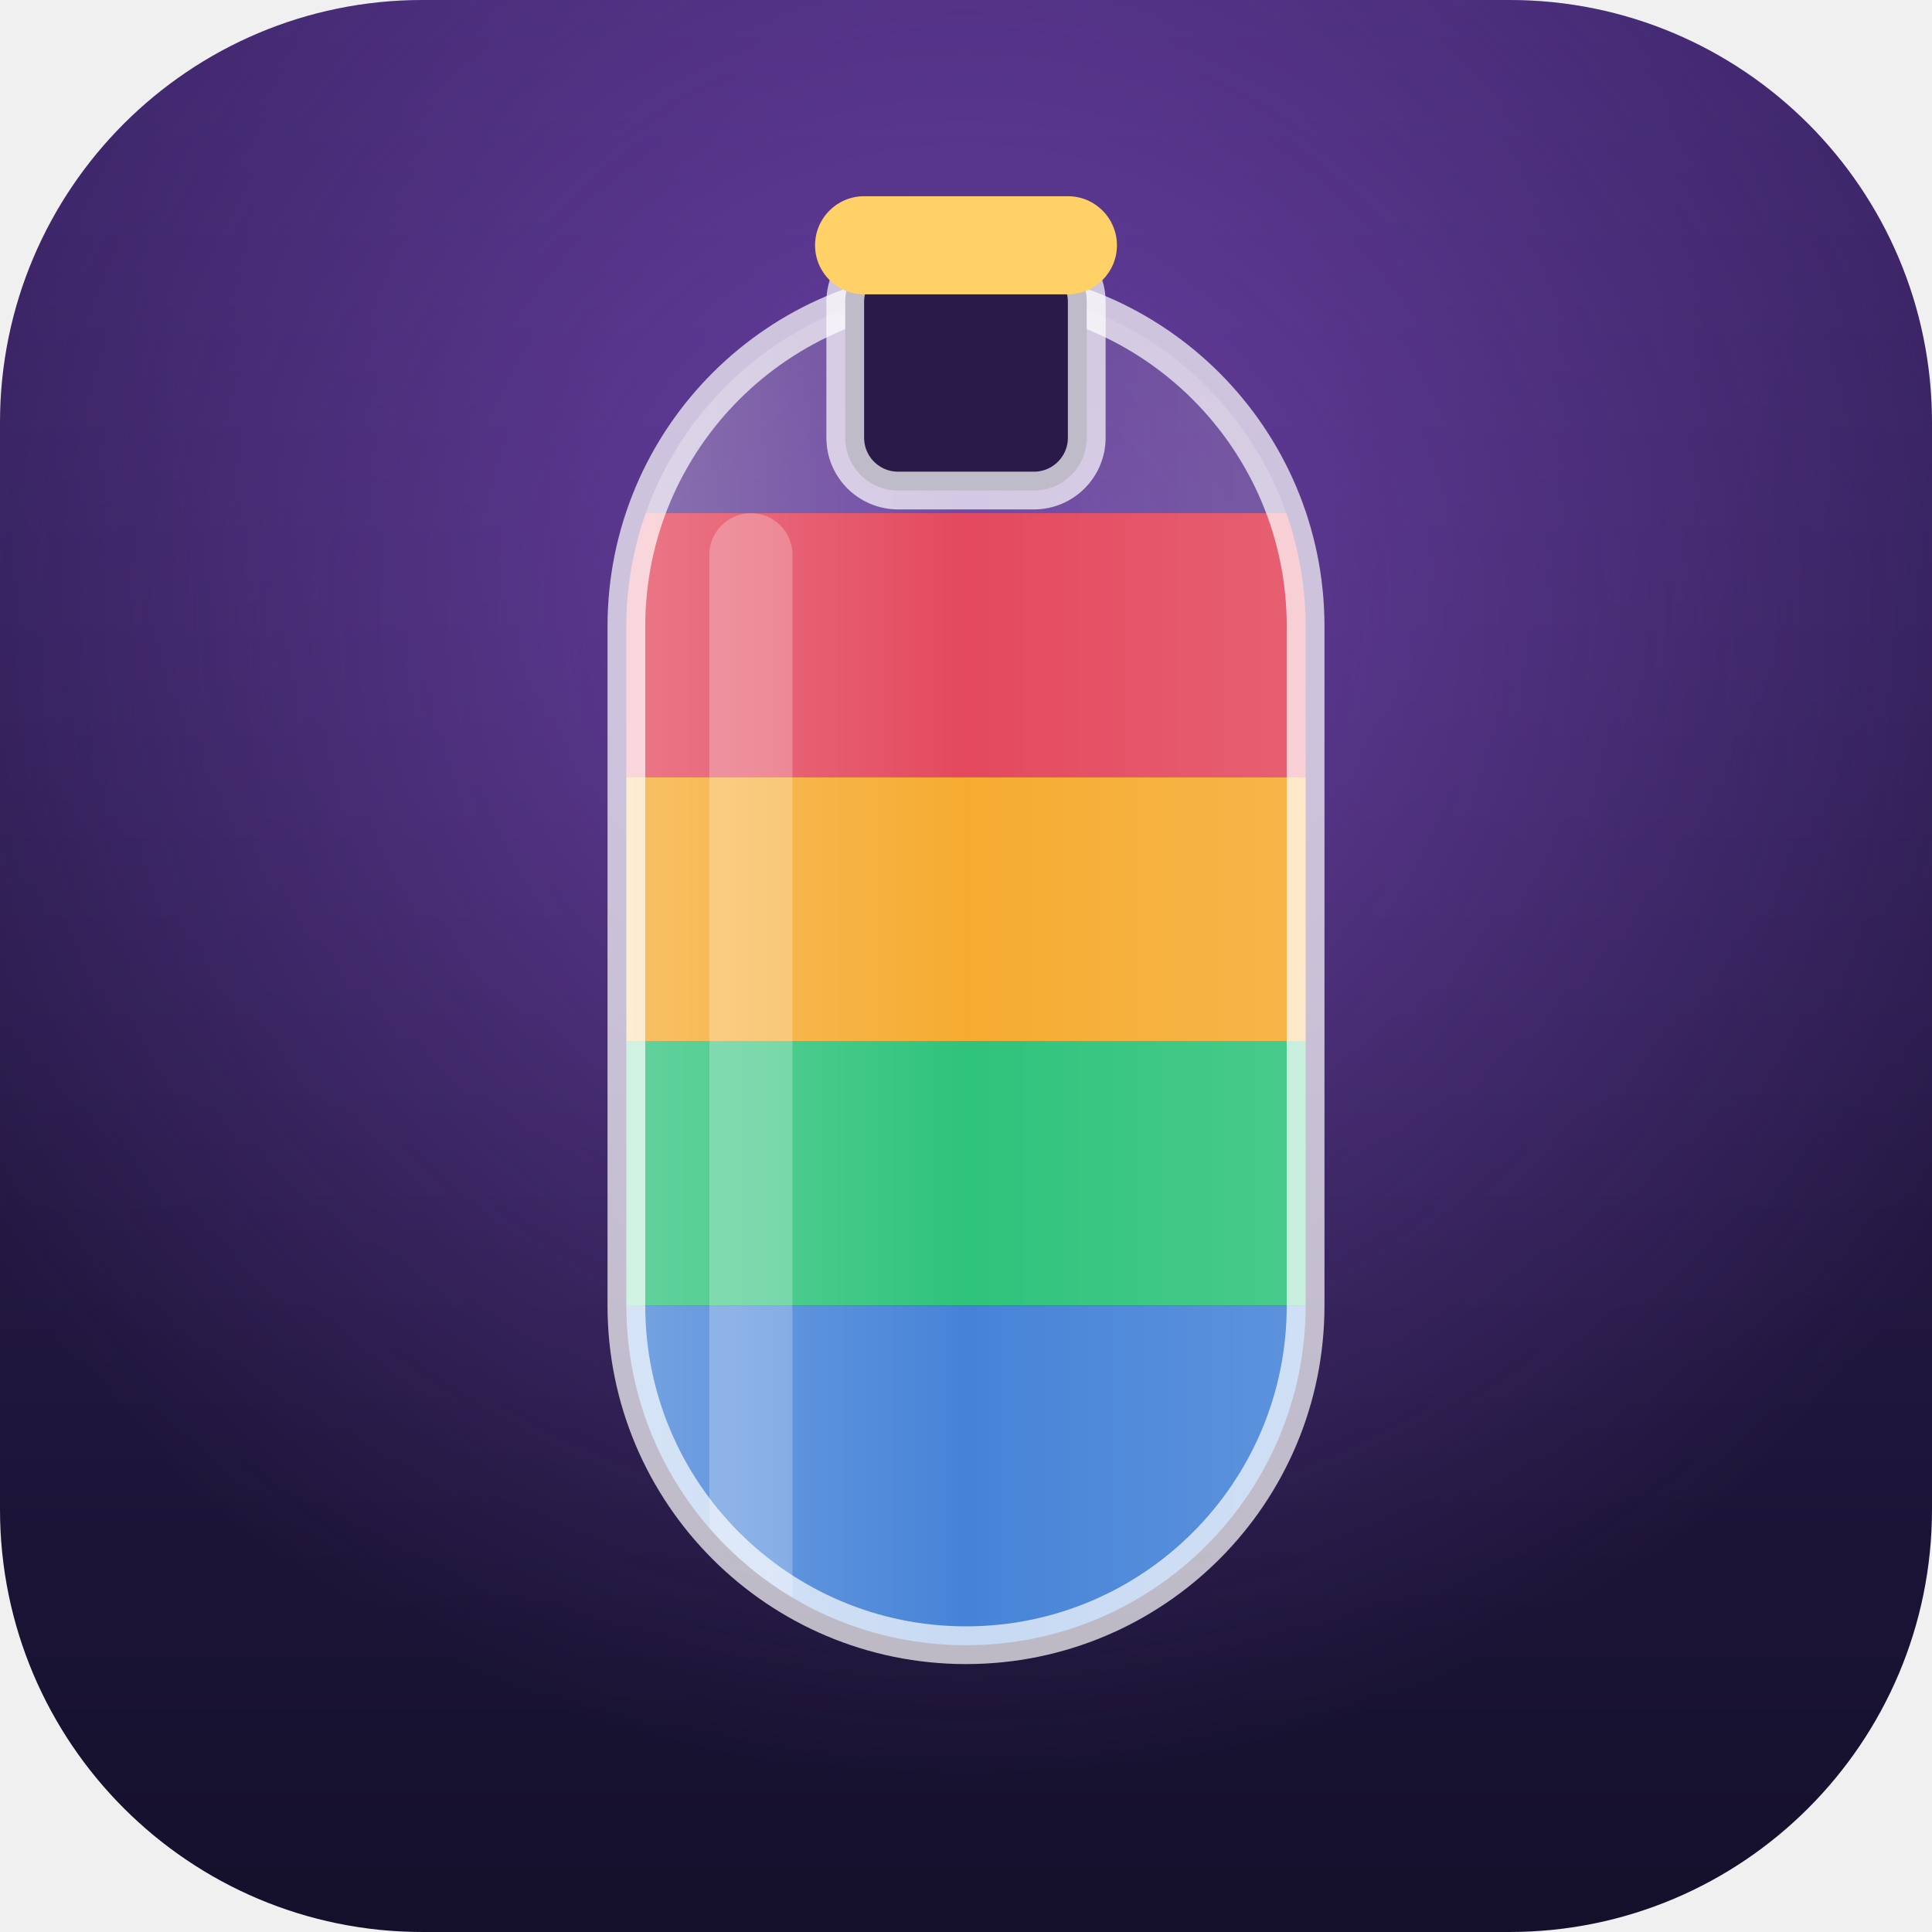
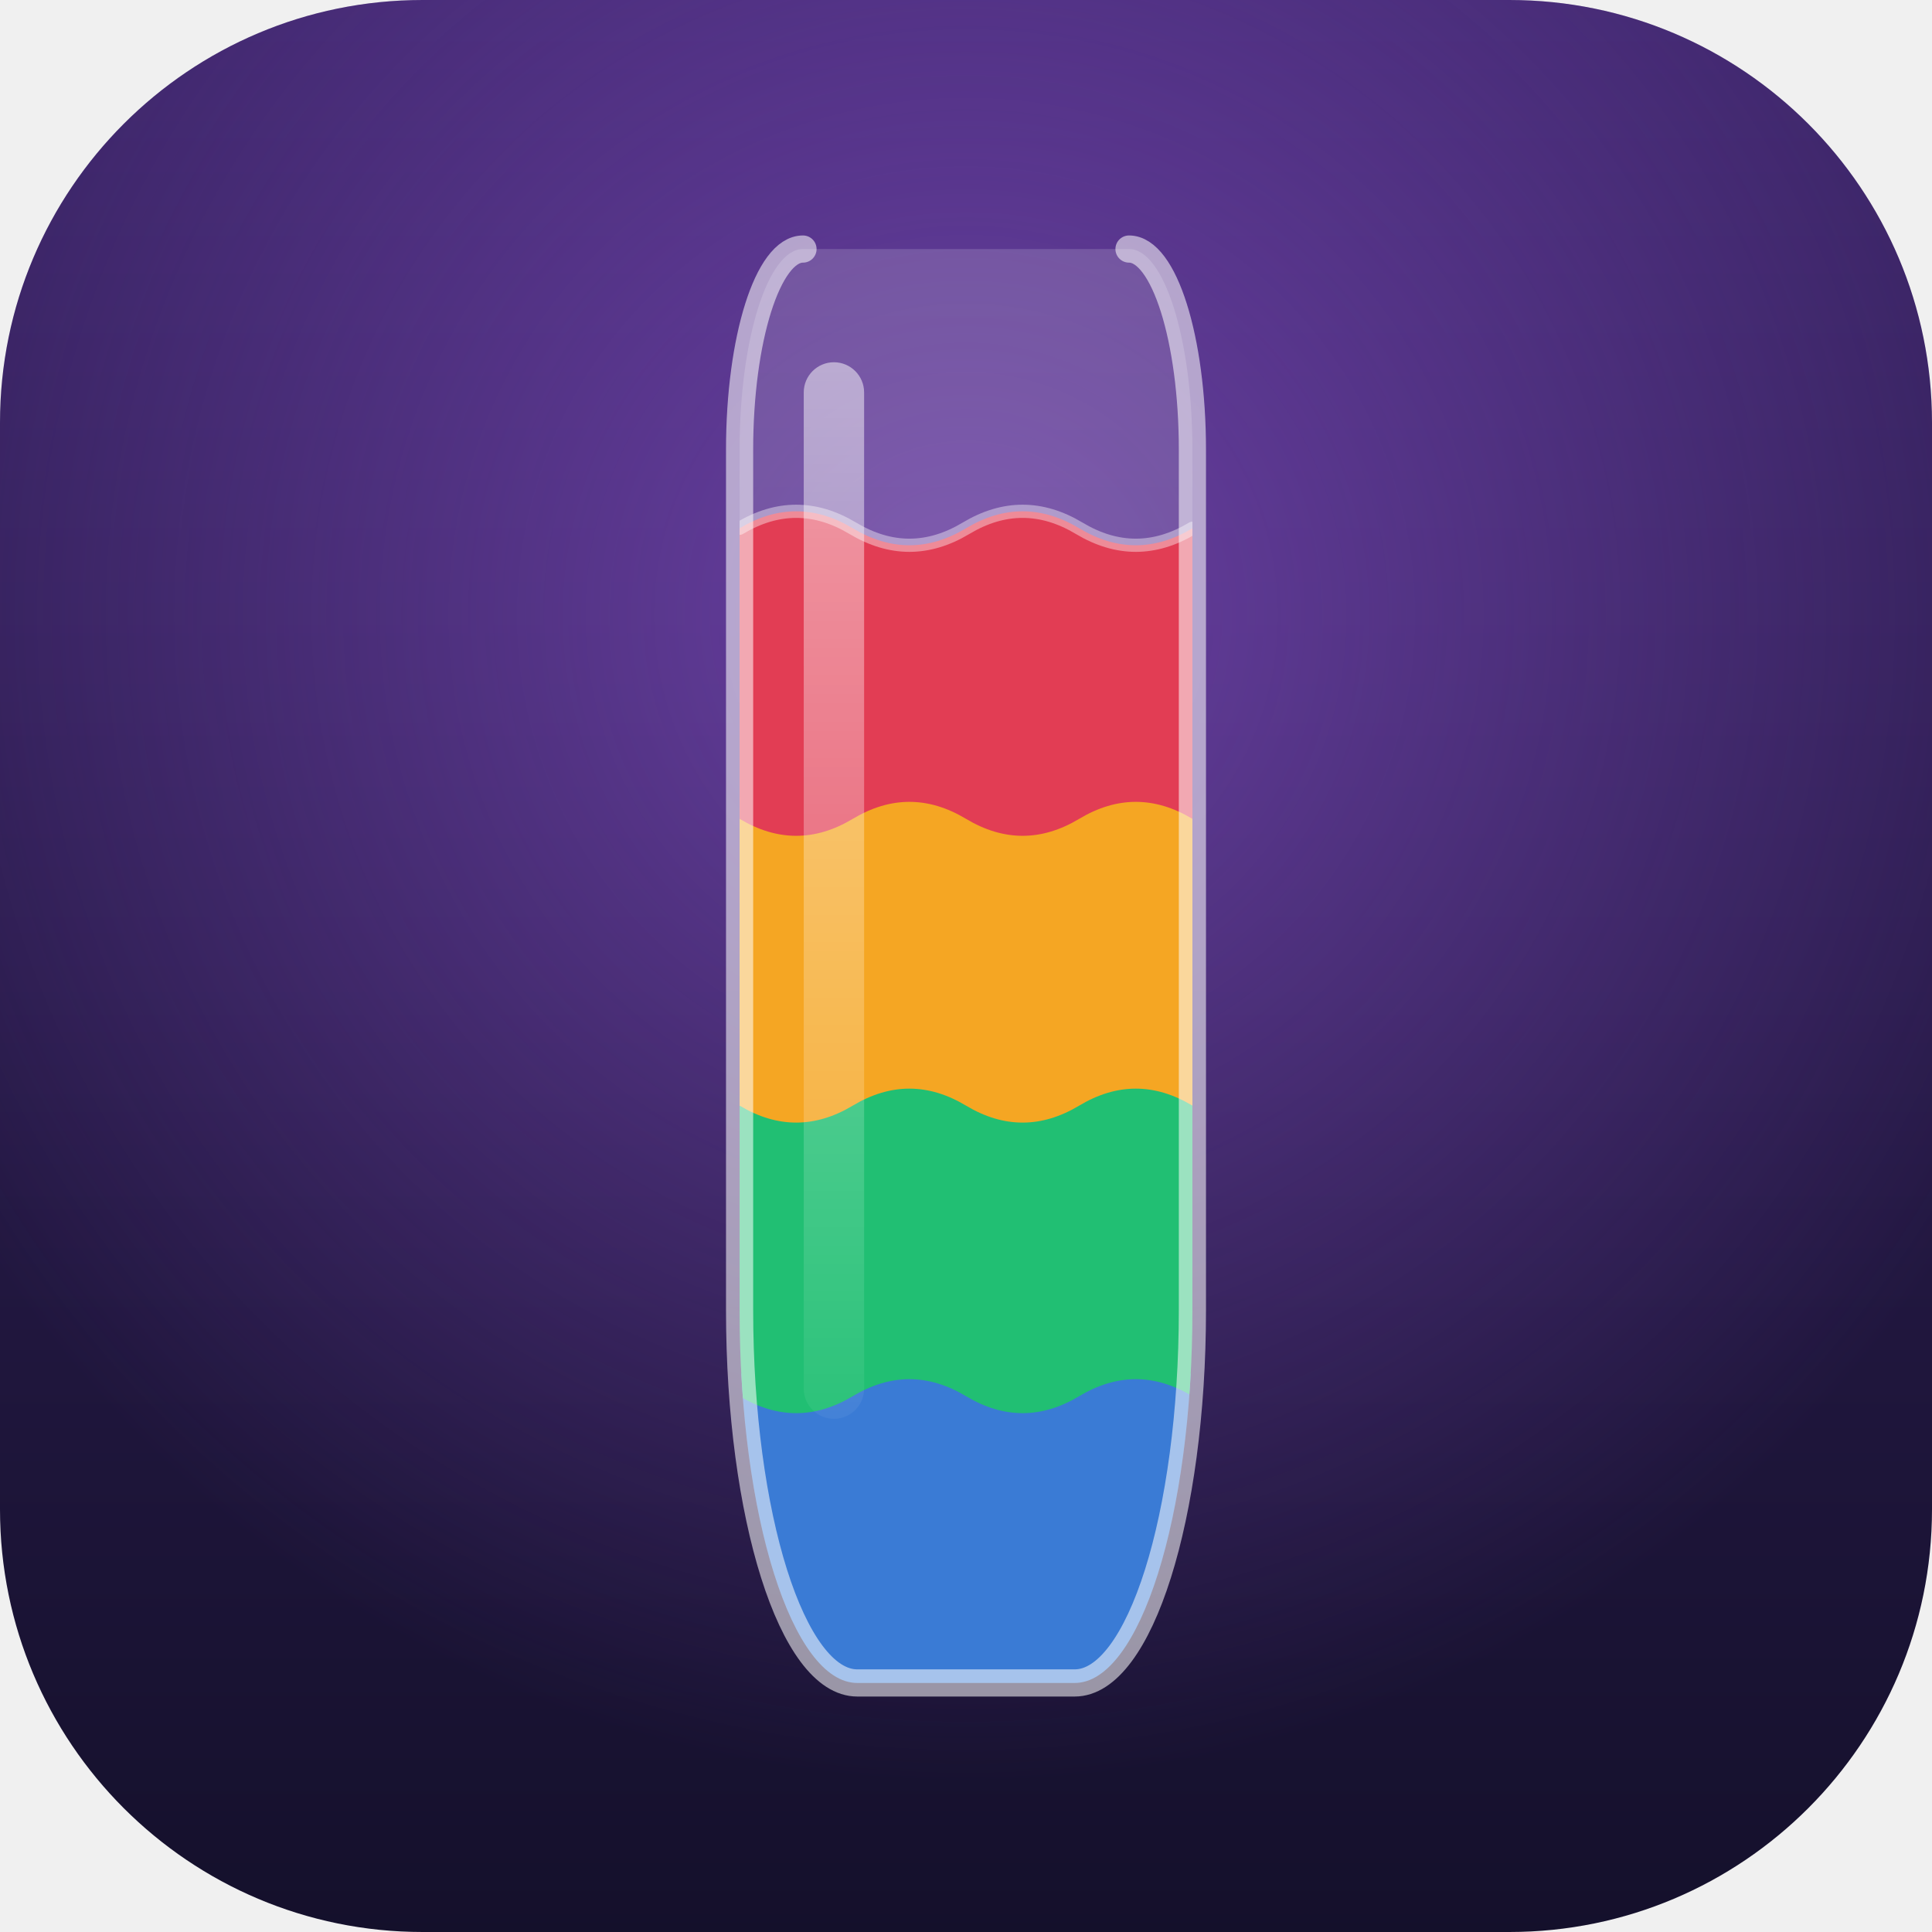
<svg xmlns="http://www.w3.org/2000/svg" width="512" height="512" viewBox="0 0 512 512">
  <defs>
    <linearGradient id="bg" x1="0" y1="0" x2="0" y2="1">
      <stop offset="0" stop-color="#3a2466" />
      <stop offset="1" stop-color="#14102b" />
    </linearGradient>
    <radialGradient id="glow" cx="0.5" cy="0.32" r="0.6">
      <stop offset="0" stop-color="#9b5de5" stop-opacity="0.55" />
      <stop offset="1" stop-color="#9b5de5" stop-opacity="0" />
    </radialGradient>
-     <linearGradient id="glass" x1="0" y1="0" x2="1" y2="0">
-       <stop offset="0" stop-color="#ffffff" stop-opacity="0.30" />
-       <stop offset="0.5" stop-color="#ffffff" stop-opacity="0.06" />
-       <stop offset="1" stop-color="#ffffff" stop-opacity="0.18" />
+     <linearGradient id="glass" x1="0" y1="0" x2="0" y2="1">
+       <stop offset="0" stop-color="#ffffff" stop-opacity="0.16" />
+       <stop offset="1" stop-color="#ffffff" stop-opacity="0.06" />
+     </linearGradient>
+     <linearGradient id="stripe" x1="0" y1="0" x2="0" y2="1">
+       <stop offset="0" stop-color="#ffffff" stop-opacity="0.5" />
+       <stop offset="1" stop-color="#ffffff" stop-opacity="0.05" />
    </linearGradient>
  </defs>
  <rect width="512" height="512" rx="112" fill="url(#bg)" />
  <rect width="512" height="512" rx="112" fill="url(#glow)" />
-   <g transform="translate(166 96)">
-     <clipPath id="body">
-       <path d="M0 70 a90 90 0 0 1 180 0 L180 250 a90 90 0 0 1 -180 0 Z" />
-     </clipPath>
-     <g clip-path="url(#body)">
-       <rect x="-10" y="40" width="200" height="70" fill="#e23d54" />
-       <rect x="-10" y="110" width="200" height="70" fill="#f5a623" />
-       <rect x="-10" y="180" width="200" height="70" fill="#21bf73" />
-       <rect x="-10" y="250" width="200" height="90" fill="#3a7bd5" />
-       <rect x="22" y="40" width="22" height="300" rx="11" fill="#ffffff" opacity="0.25" />
-     </g>
-     <path d="M0 70 a90 90 0 0 1 180 0 L180 250 a90 90 0 0 1 -180 0 Z" fill="url(#glass)" stroke="#ffffff" stroke-opacity="0.7" stroke-width="10" />
-     <rect x="58" y="-30" width="64" height="64" rx="14" fill="#2a1a4a" stroke="#ffffff" stroke-opacity="0.7" stroke-width="10" />
-     <rect x="50" y="-44" width="80" height="26" rx="13" fill="#ffd166" />
+   <clipPath id="body">
+     <path d="M212.8 66 L299.2 66 A16.8 53.2 0 0 1 316 119.2 L316 347.2              A31.2 98.8 0 0 1 284.8 446 L227.2 446 A31.2 98.8 0 0 1 196 347.2              L196 119.2 A16.8 53.2 0 0 1 212.8 66 Z" />
+   </clipPath>
+   <path d="M212.8 66 L299.2 66 A16.8 53.2 0 0 1 316 119.2 L316 347.2            A31.2 98.8 0 0 1 284.8 446 L227.2 446 A31.2 98.8 0 0 1 196 347.2            L196 119.2 A16.8 53.2 0 0 1 212.8 66 Z" fill="url(#glass)" />
+   <g clip-path="url(#body)">
+     <rect x="192" y="364" width="136" height="96" fill="#3a7bd5" />
+     <path fill="#21bf73" d="M192 287 L320 287 L320 370 L316 370       C306 364 296 364 286 370 C276 376 266 376 256 370       C246 364 236 364 226 370 C216 376 206 376 196 370 L192 370 Z" />
+     <path fill="#f5a623" d="M192 211 L320 211 L320 293 L316 293       C306 287 296 287 286 293 C276 299 266 299 256 293       C246 287 236 287 226 293 C216 299 206 299 196 293 L192 293 Z" />
+     <path fill="#e23d54" d="M192 140 L196 140       C206 134 216 134 226 140 C236 146 246 146 256 140       C266 134 276 134 286 140 C296 146 306 146 316 140 L320 140       L320 217 L316 217 C306 211 296 211 286 217 C276 223 266 223 256 217       C246 211 236 211 226 217 C216 223 206 223 196 217 L192 217 Z" />
+     <path fill="none" stroke="#ffffff" stroke-opacity="0.4" stroke-width="3.5" stroke-linecap="round" d="M196 140 C206 134 216 134 226 140 C236 146 246 146 256 140          C266 134 276 134 286 140 C296 146 306 146 316 140" />
+     <rect x="213" y="96" width="16" height="280" rx="8" fill="url(#stripe)" />
  </g>
+   <path d="M299.2 66 A16.8 53.2 0 0 1 316 119.2 L316 347.2            A31.2 98.8 0 0 1 284.8 446 L227.2 446 A31.2 98.8 0 0 1 196 347.2            L196 119.2 A16.8 53.2 0 0 1 212.8 66" fill="none" stroke="#ffffff" stroke-opacity="0.55" stroke-width="7.2" stroke-linecap="round" />
</svg>
